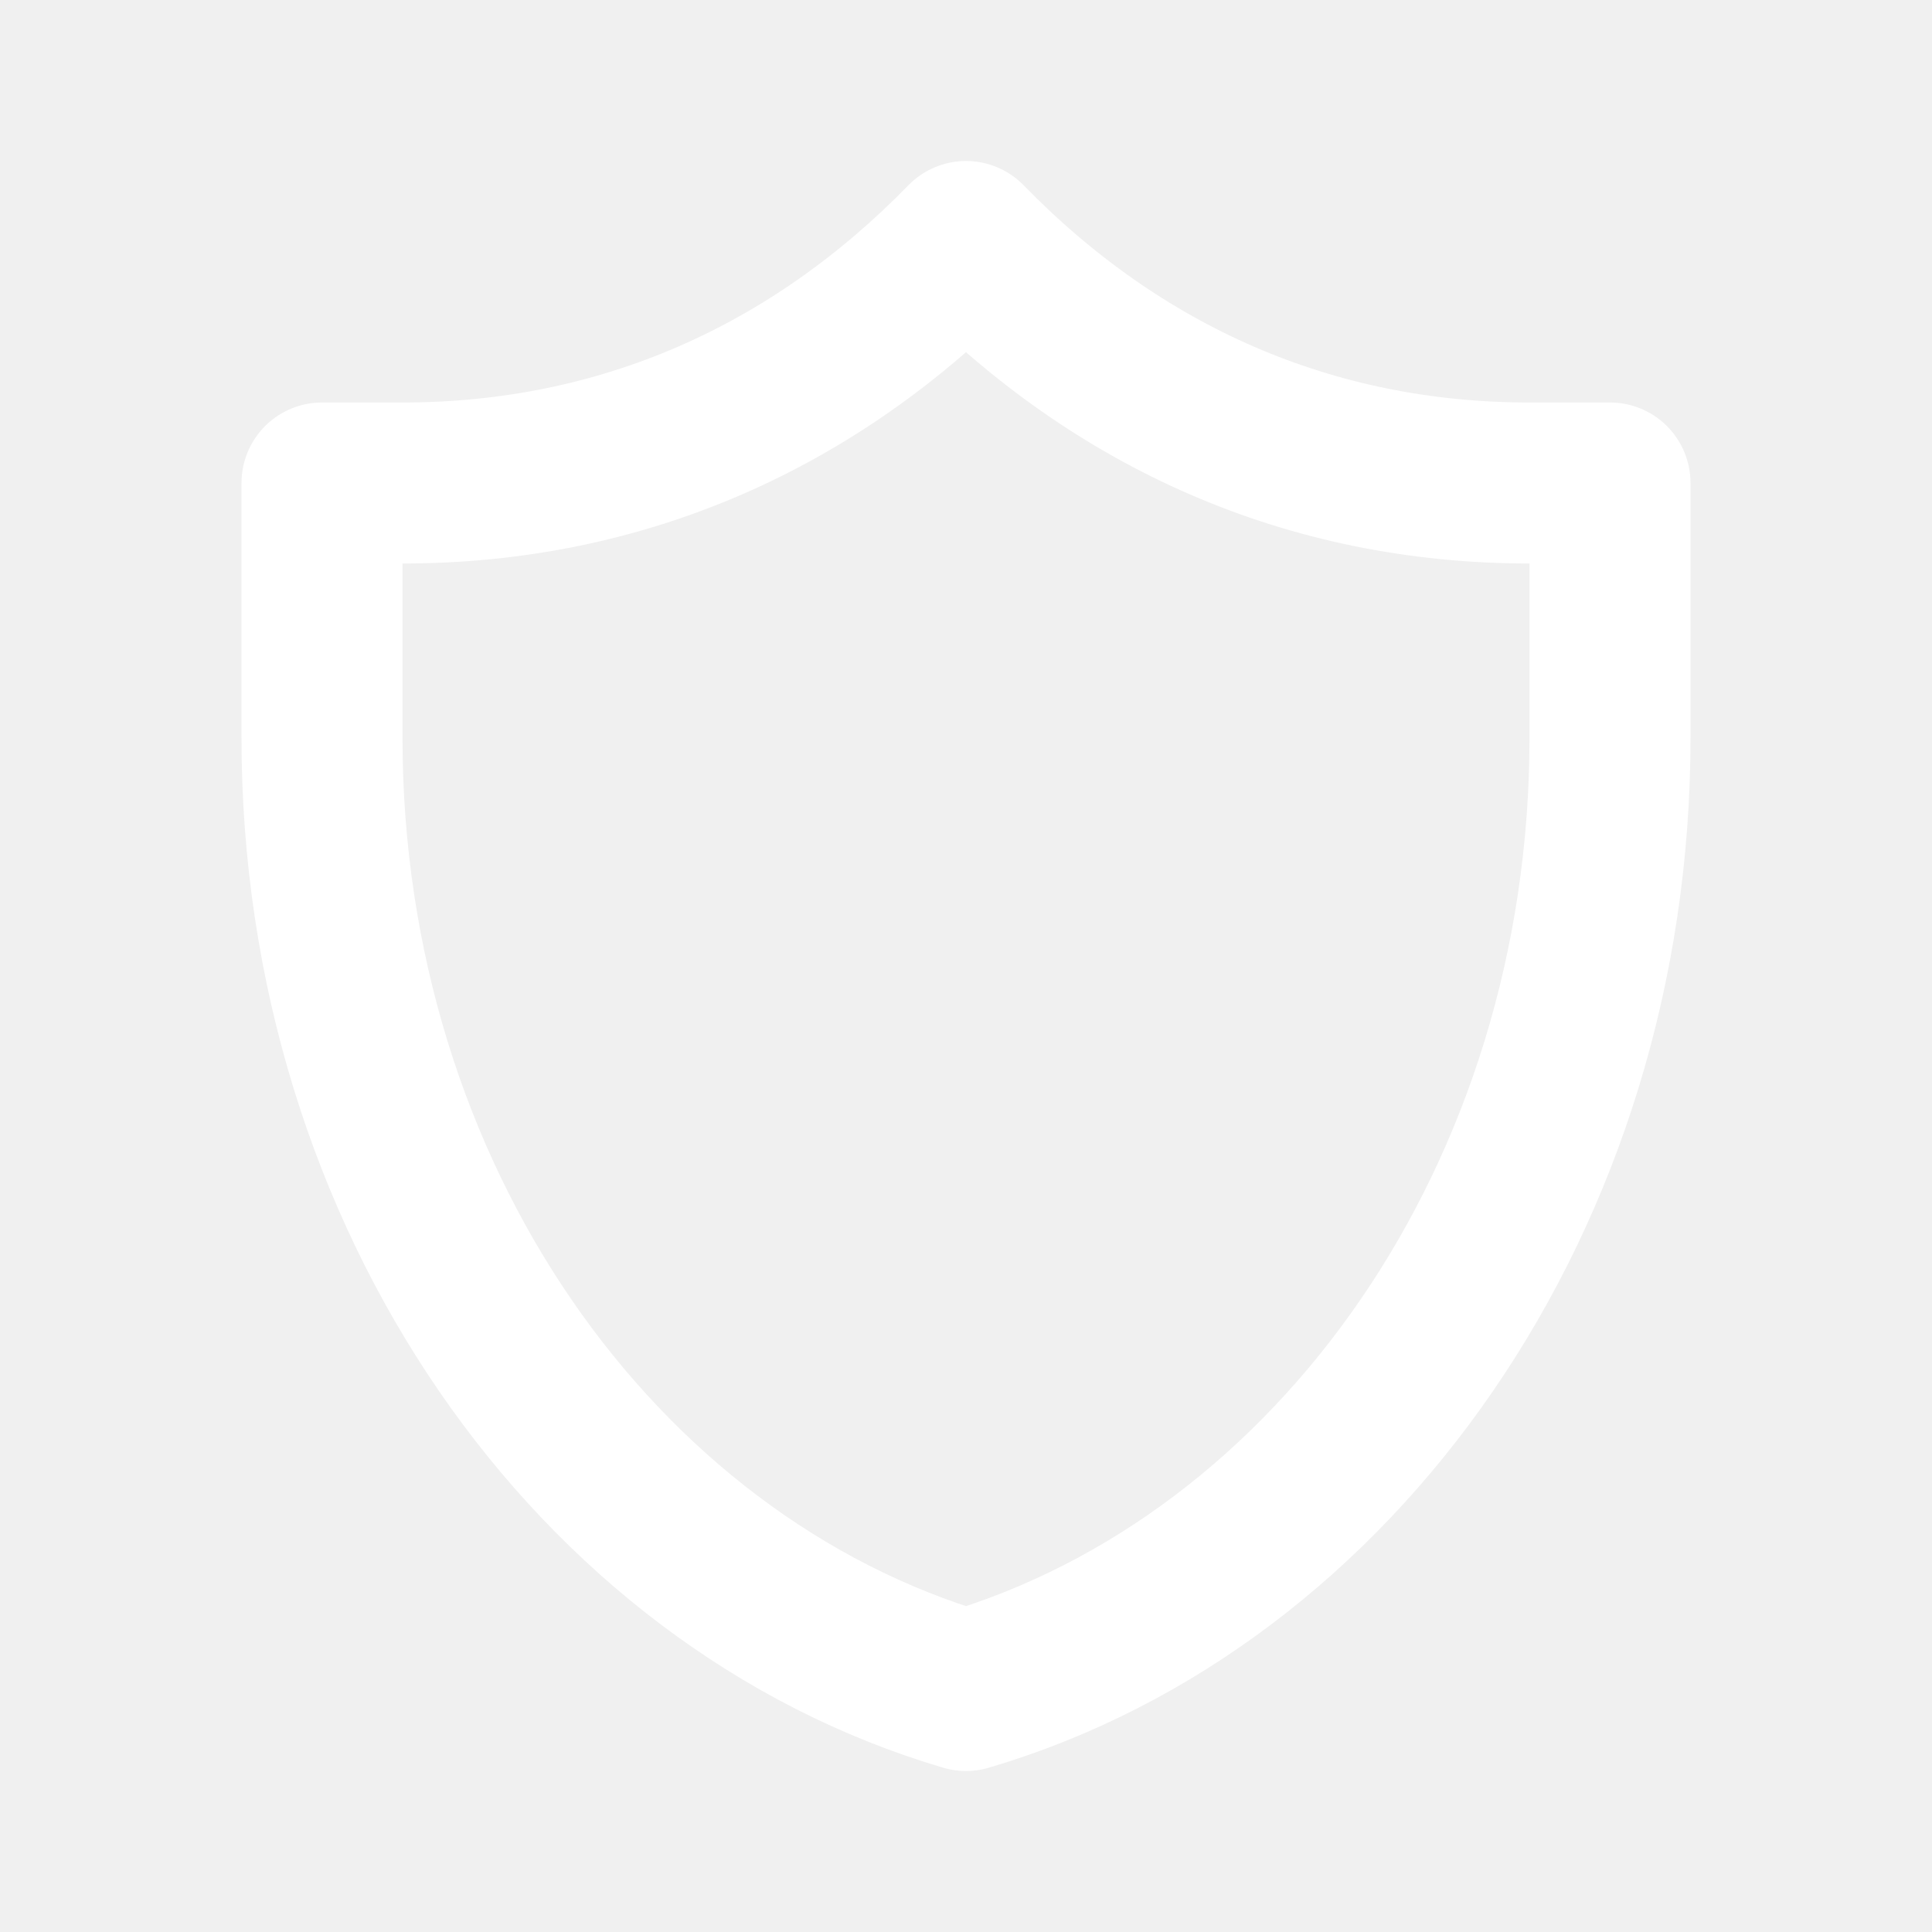
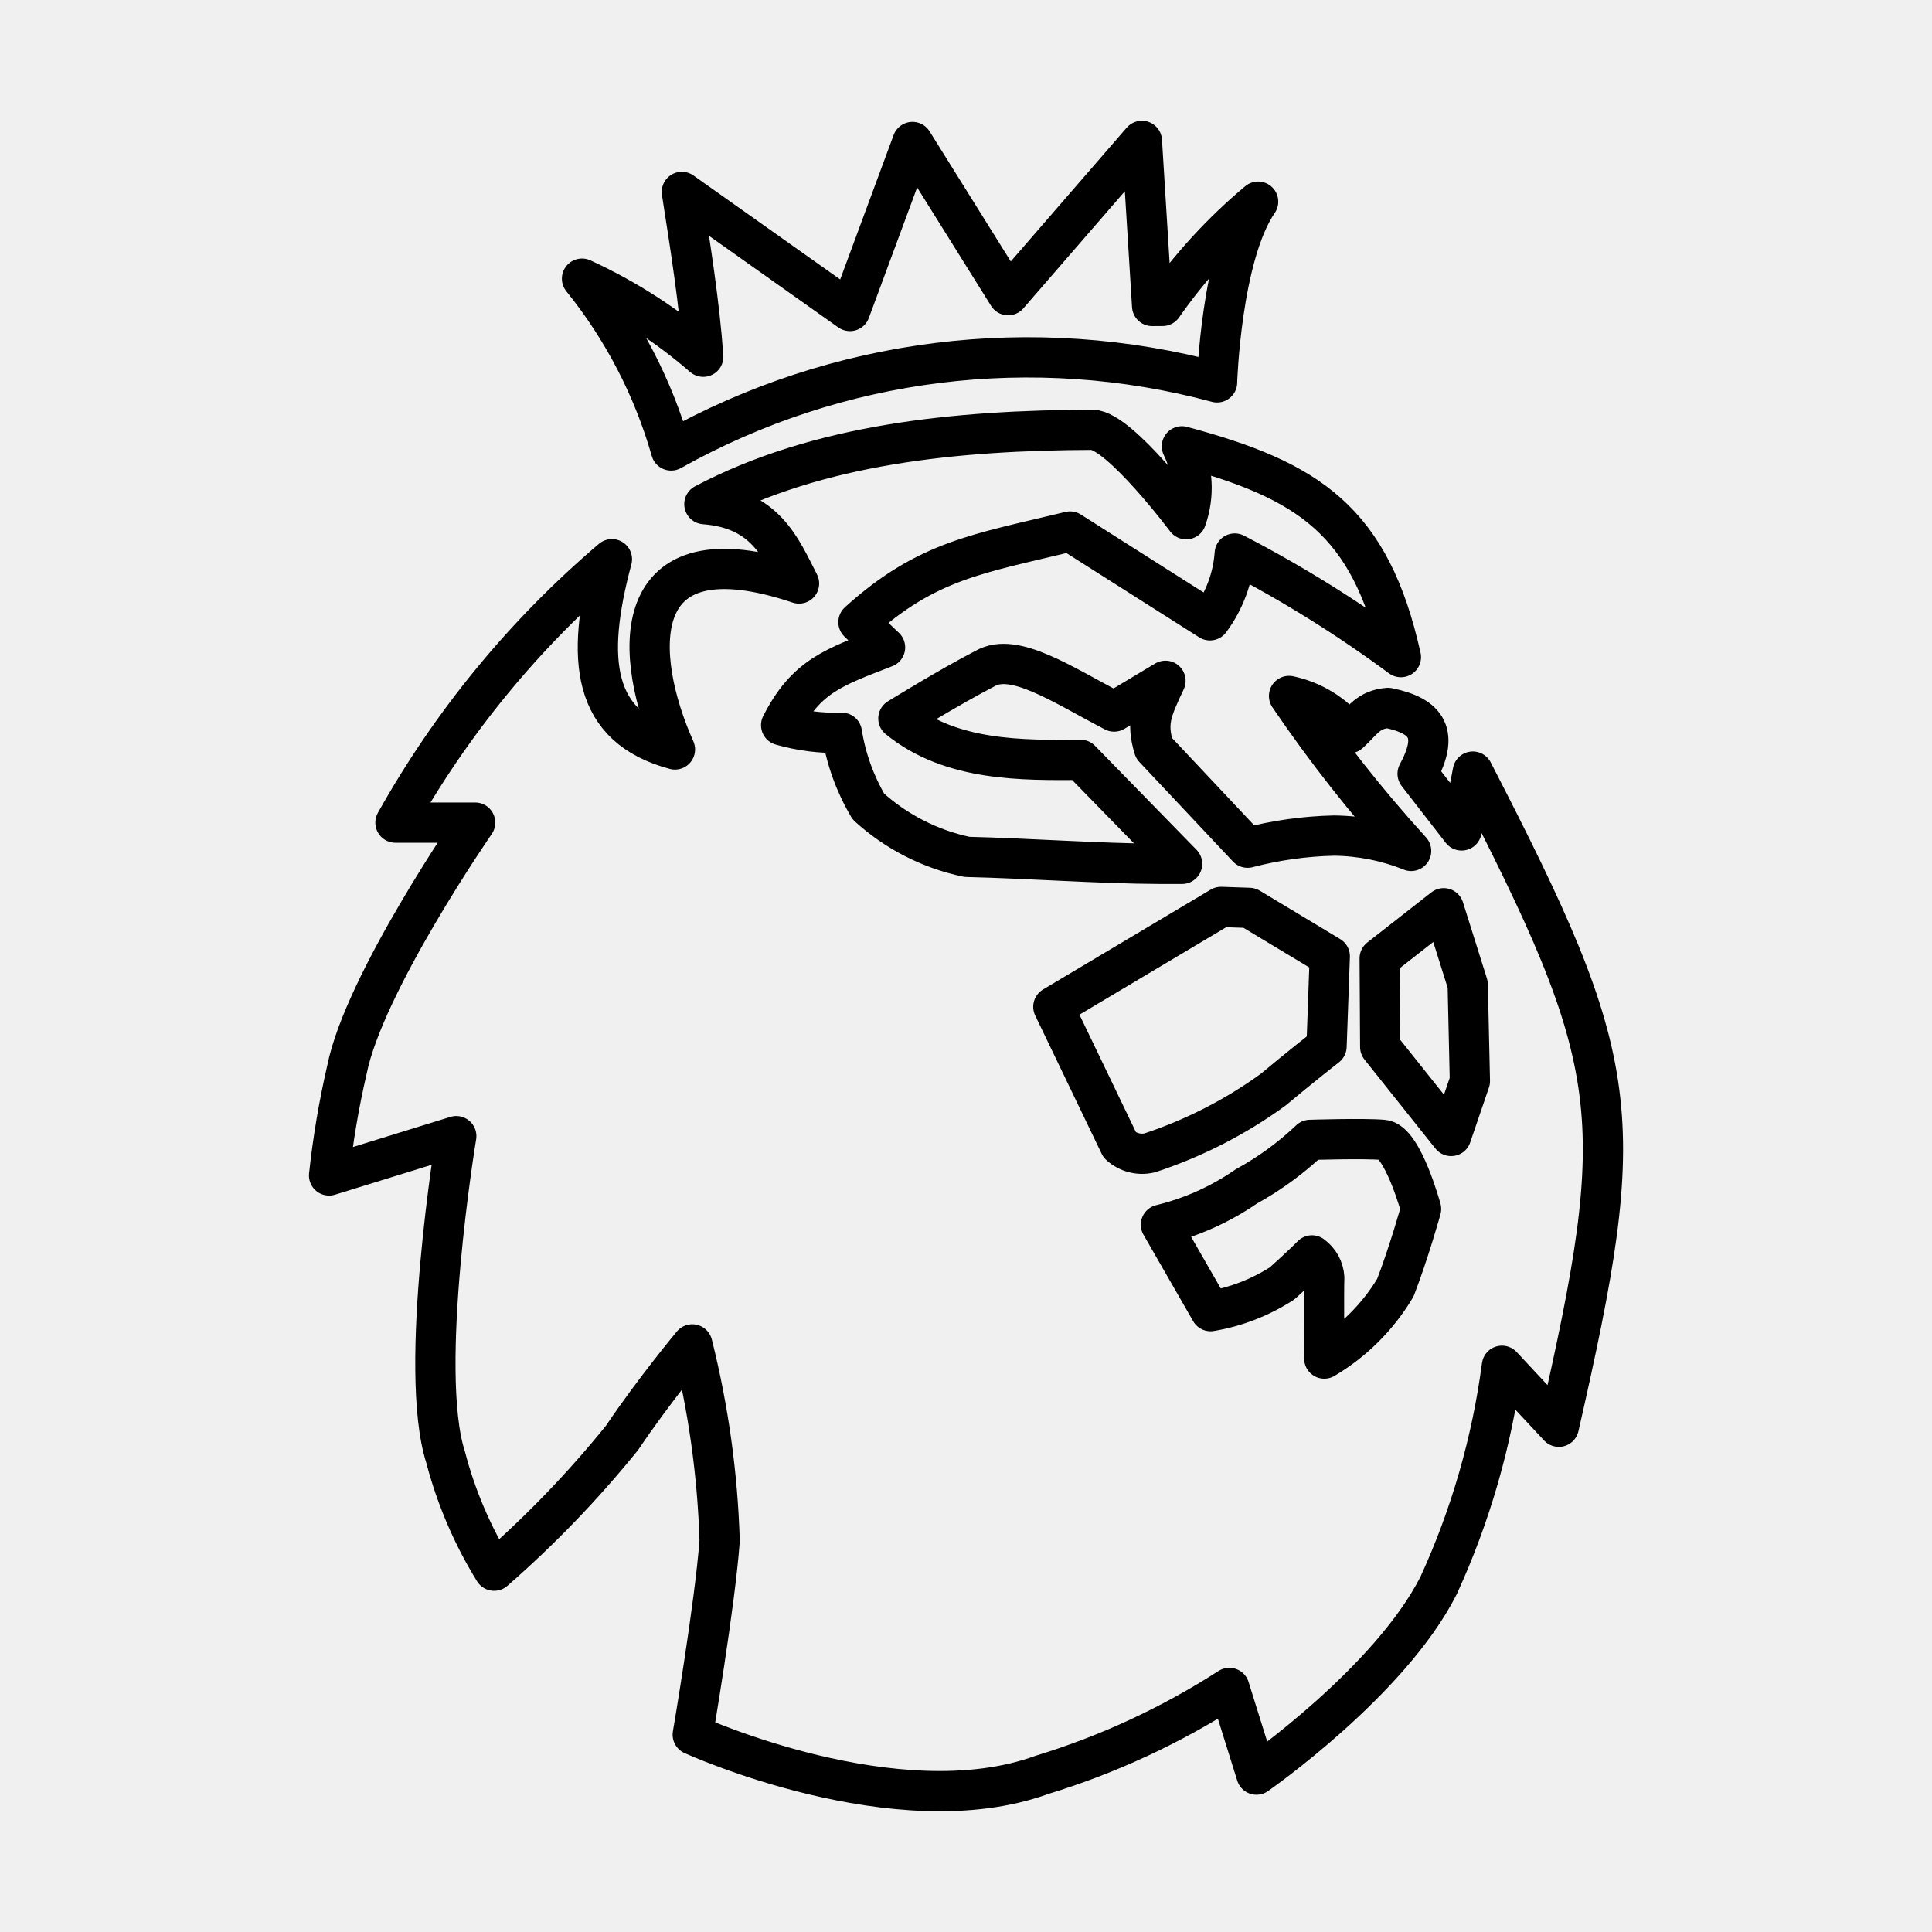
- <svg xmlns="http://www.w3.org/2000/svg" width="800px" height="800px" viewBox="0 0 24 24" fill="none" stroke="#ffffff">
+ <svg xmlns="http://www.w3.org/2000/svg" width="800px" height="800px" viewBox="0 0 48 48" fill="#000000">
  <g id="SVGRepo_bgCarrier" stroke-width="0" />
  <g id="SVGRepo_tracerCarrier" stroke-linecap="round" stroke-linejoin="round" />
  <g id="SVGRepo_iconCarrier">
-     <path d="M20 6C20 6 19.184 6 19 6C16.268 6 13.887 4.935 12 3C10.113 4.935 7.732 6 5 6C4.816 6 4 6 4 6C4 6 4 8 4 9.166C4 14.86 7.399 19.644 12 21C16.601 19.644 20 14.86 20 9.166C20 8 20 6 20 6Z" stroke="#ffffff" stroke-width="2" stroke-linecap="round" stroke-linejoin="round" />
+     <defs>
+       <style>.a{fill:none;stroke:#000000;stroke-linecap:round;stroke-linejoin:round;}</style>
+     </defs>
+     <path class="a" d="M30.237,9.5s.098-3.149,1.021-4.49a13.317,13.317,0,0,0-2.375,2.591l-.259.001L28.37,3.5,25.047,7.334,22.671,3.528l-1.554,4.199L16.94,4.768c.21,1.347.438,2.77.532,4.095A12.607,12.607,0,0,0,14.46,6.923a12.082,12.082,0,0,1,2.214,4.269A18.119,18.119,0,0,1,30.238,9.5Z" />
+     <path class="a" d="M26.17,25.013l1.652,3.437a.819.819,0,0,0,.741.193A11.208,11.208,0,0,0,31.63,27.074c.653-.548,1.328-1.076,1.328-1.076l.08-2.239L31.04,22.556l-.705-.024Z" />
+     <path class="a" d="M34.278,23.81l1.591-1.245.596,1.894.054,2.399-.466,1.365-1.762-2.211Z" />
+     <path class="a" d="M28.844,30.429l1.233,2.146a4.724,4.724,0,0,0,1.777-.69c.515-.46.742-.695.742-.695a.735.735,0,0,1,.305.553c-.014.326,0,2.01,0,2.01a5.062,5.062,0,0,0,1.767-1.762c.343-.89.638-1.955.638-1.955s-.456-1.673-.939-1.716-1.819,0-1.819,0a7.639,7.639,0,0,1-1.583,1.156,6.388,6.388,0,0,1-2.122.952Z" />
+     <path class="a" d="M38.728,35.447c1.771-7.77,1.625-8.979-2.136-16.277l-.279,1.462L35.22,19.223c.527-.974.268-1.43-.735-1.635-.495.04-.626.317-.965.627a2.587,2.587,0,0,0-1.494-.924,34.555,34.555,0,0,0,3.033,3.85,5.276,5.276,0,0,0-1.914-.381,9.291,9.291,0,0,0-2.149.301L28.67,18.587c-.193-.63-.065-.929.286-1.673l-1.276.764c-1.288-.671-2.484-1.485-3.204-1.069-.887.457-2.156,1.242-2.156,1.242,1.31,1.073,3.102,1.035,4.528,1.028l2.521,2.583h-.574c-1.488-.007-3.215-.136-4.773-.173a5.235,5.235,0,0,1-2.446-1.25,5.202,5.202,0,0,1-.66-1.833,4.92,4.92,0,0,1-1.509-.189c.62-1.224,1.316-1.439,2.582-1.932l-.661-.628c1.704-1.543,2.976-1.698,5.257-2.252l3.476,2.207a3.144,3.144,0,0,0,.616-1.66,30.711,30.711,0,0,1,4.128,2.574c-.757-3.399-2.288-4.392-5.441-5.237A2.325,2.325,0,0,1,29.47,12.9s-1.641-2.189-2.326-2.222c-3.39.013-6.809.351-9.644,1.847,1.515.118,1.893,1.075,2.352,1.972-4.354-1.46-4.115,1.816-3.083,4.123-2.056-.551-2.237-2.222-1.566-4.727a23.923,23.923,0,0,0-5.378,6.545h1.98S9.05,24.424,8.62,26.575a22.106,22.106,0,0,0-.444,2.629l3.16-.977s-.964,5.806-.264,7.979a10.323,10.323,0,0,0,1.205,2.817,26.459,26.459,0,0,0,3.175-3.297C16.257,34.531,17.2,33.401,17.2,33.401a22.88,22.88,0,0,1,.679,4.878c-.116,1.59-.668,4.819-.668,4.819s5.07,2.314,8.679.997a18.686,18.686,0,0,0,4.653-2.159l.673,2.154s3.319-2.308,4.527-4.702a19.098,19.098,0,0,0,1.572-5.456Z" />
  </g>
</svg>
